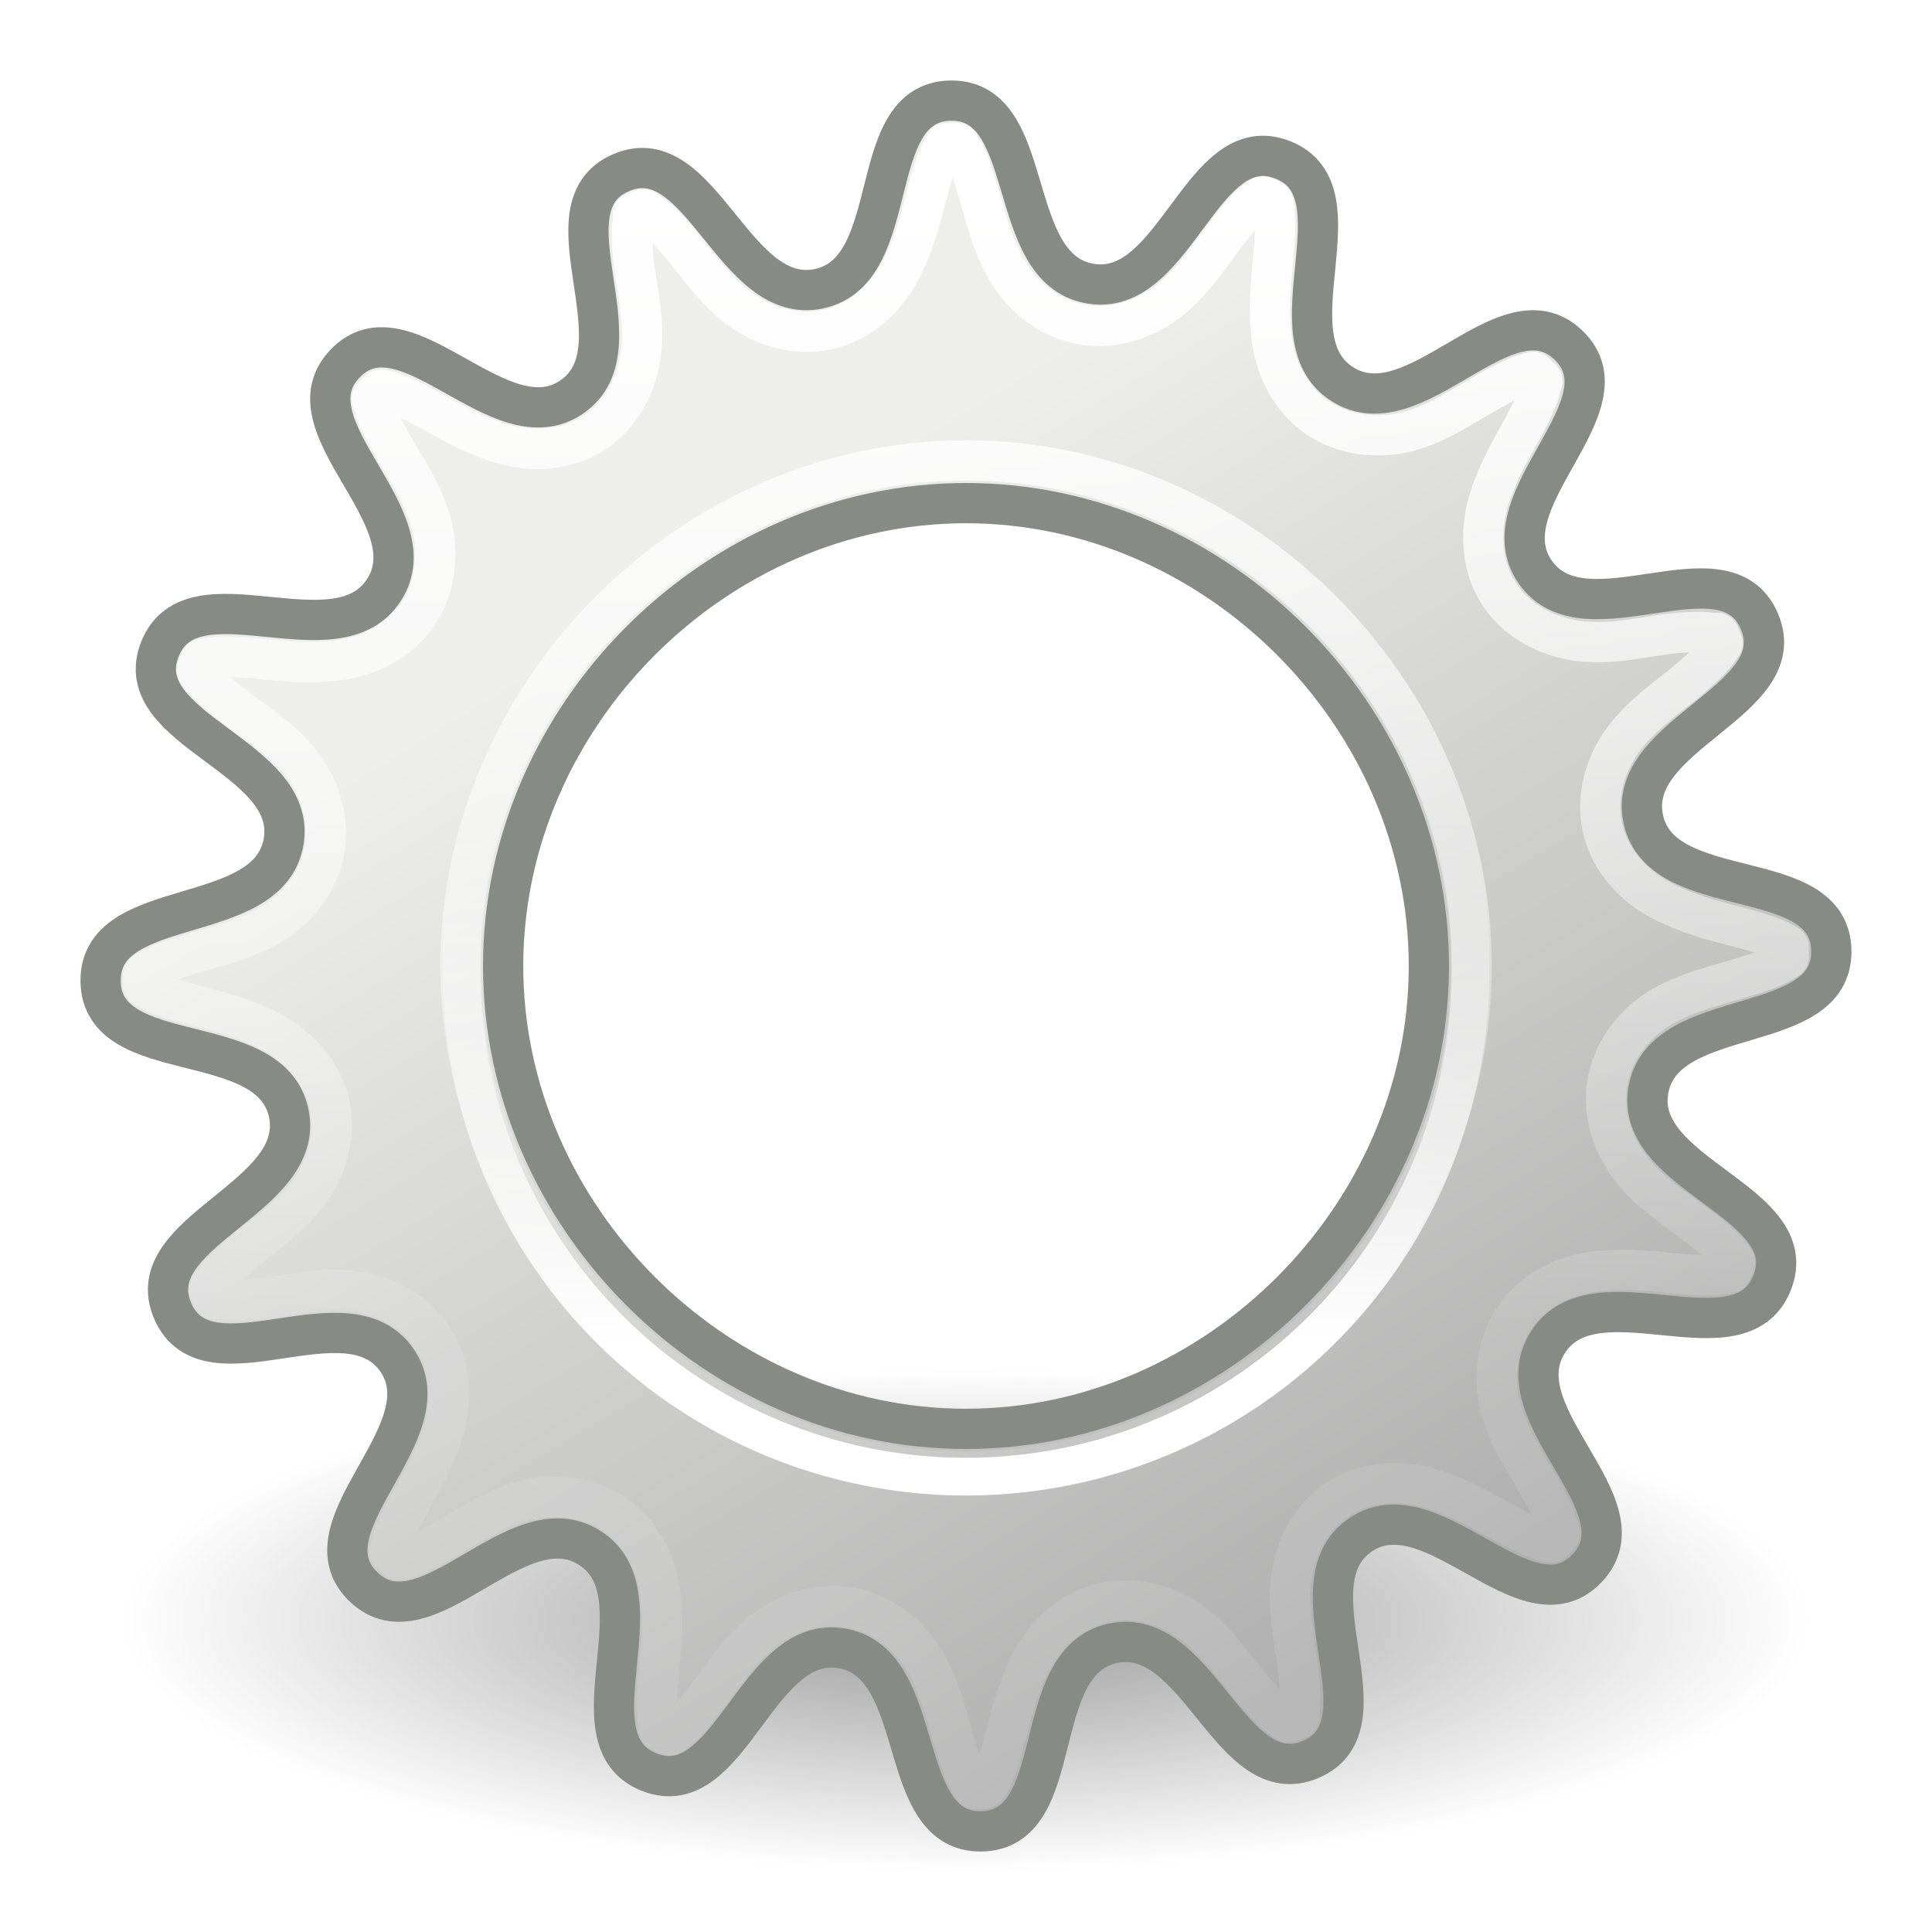
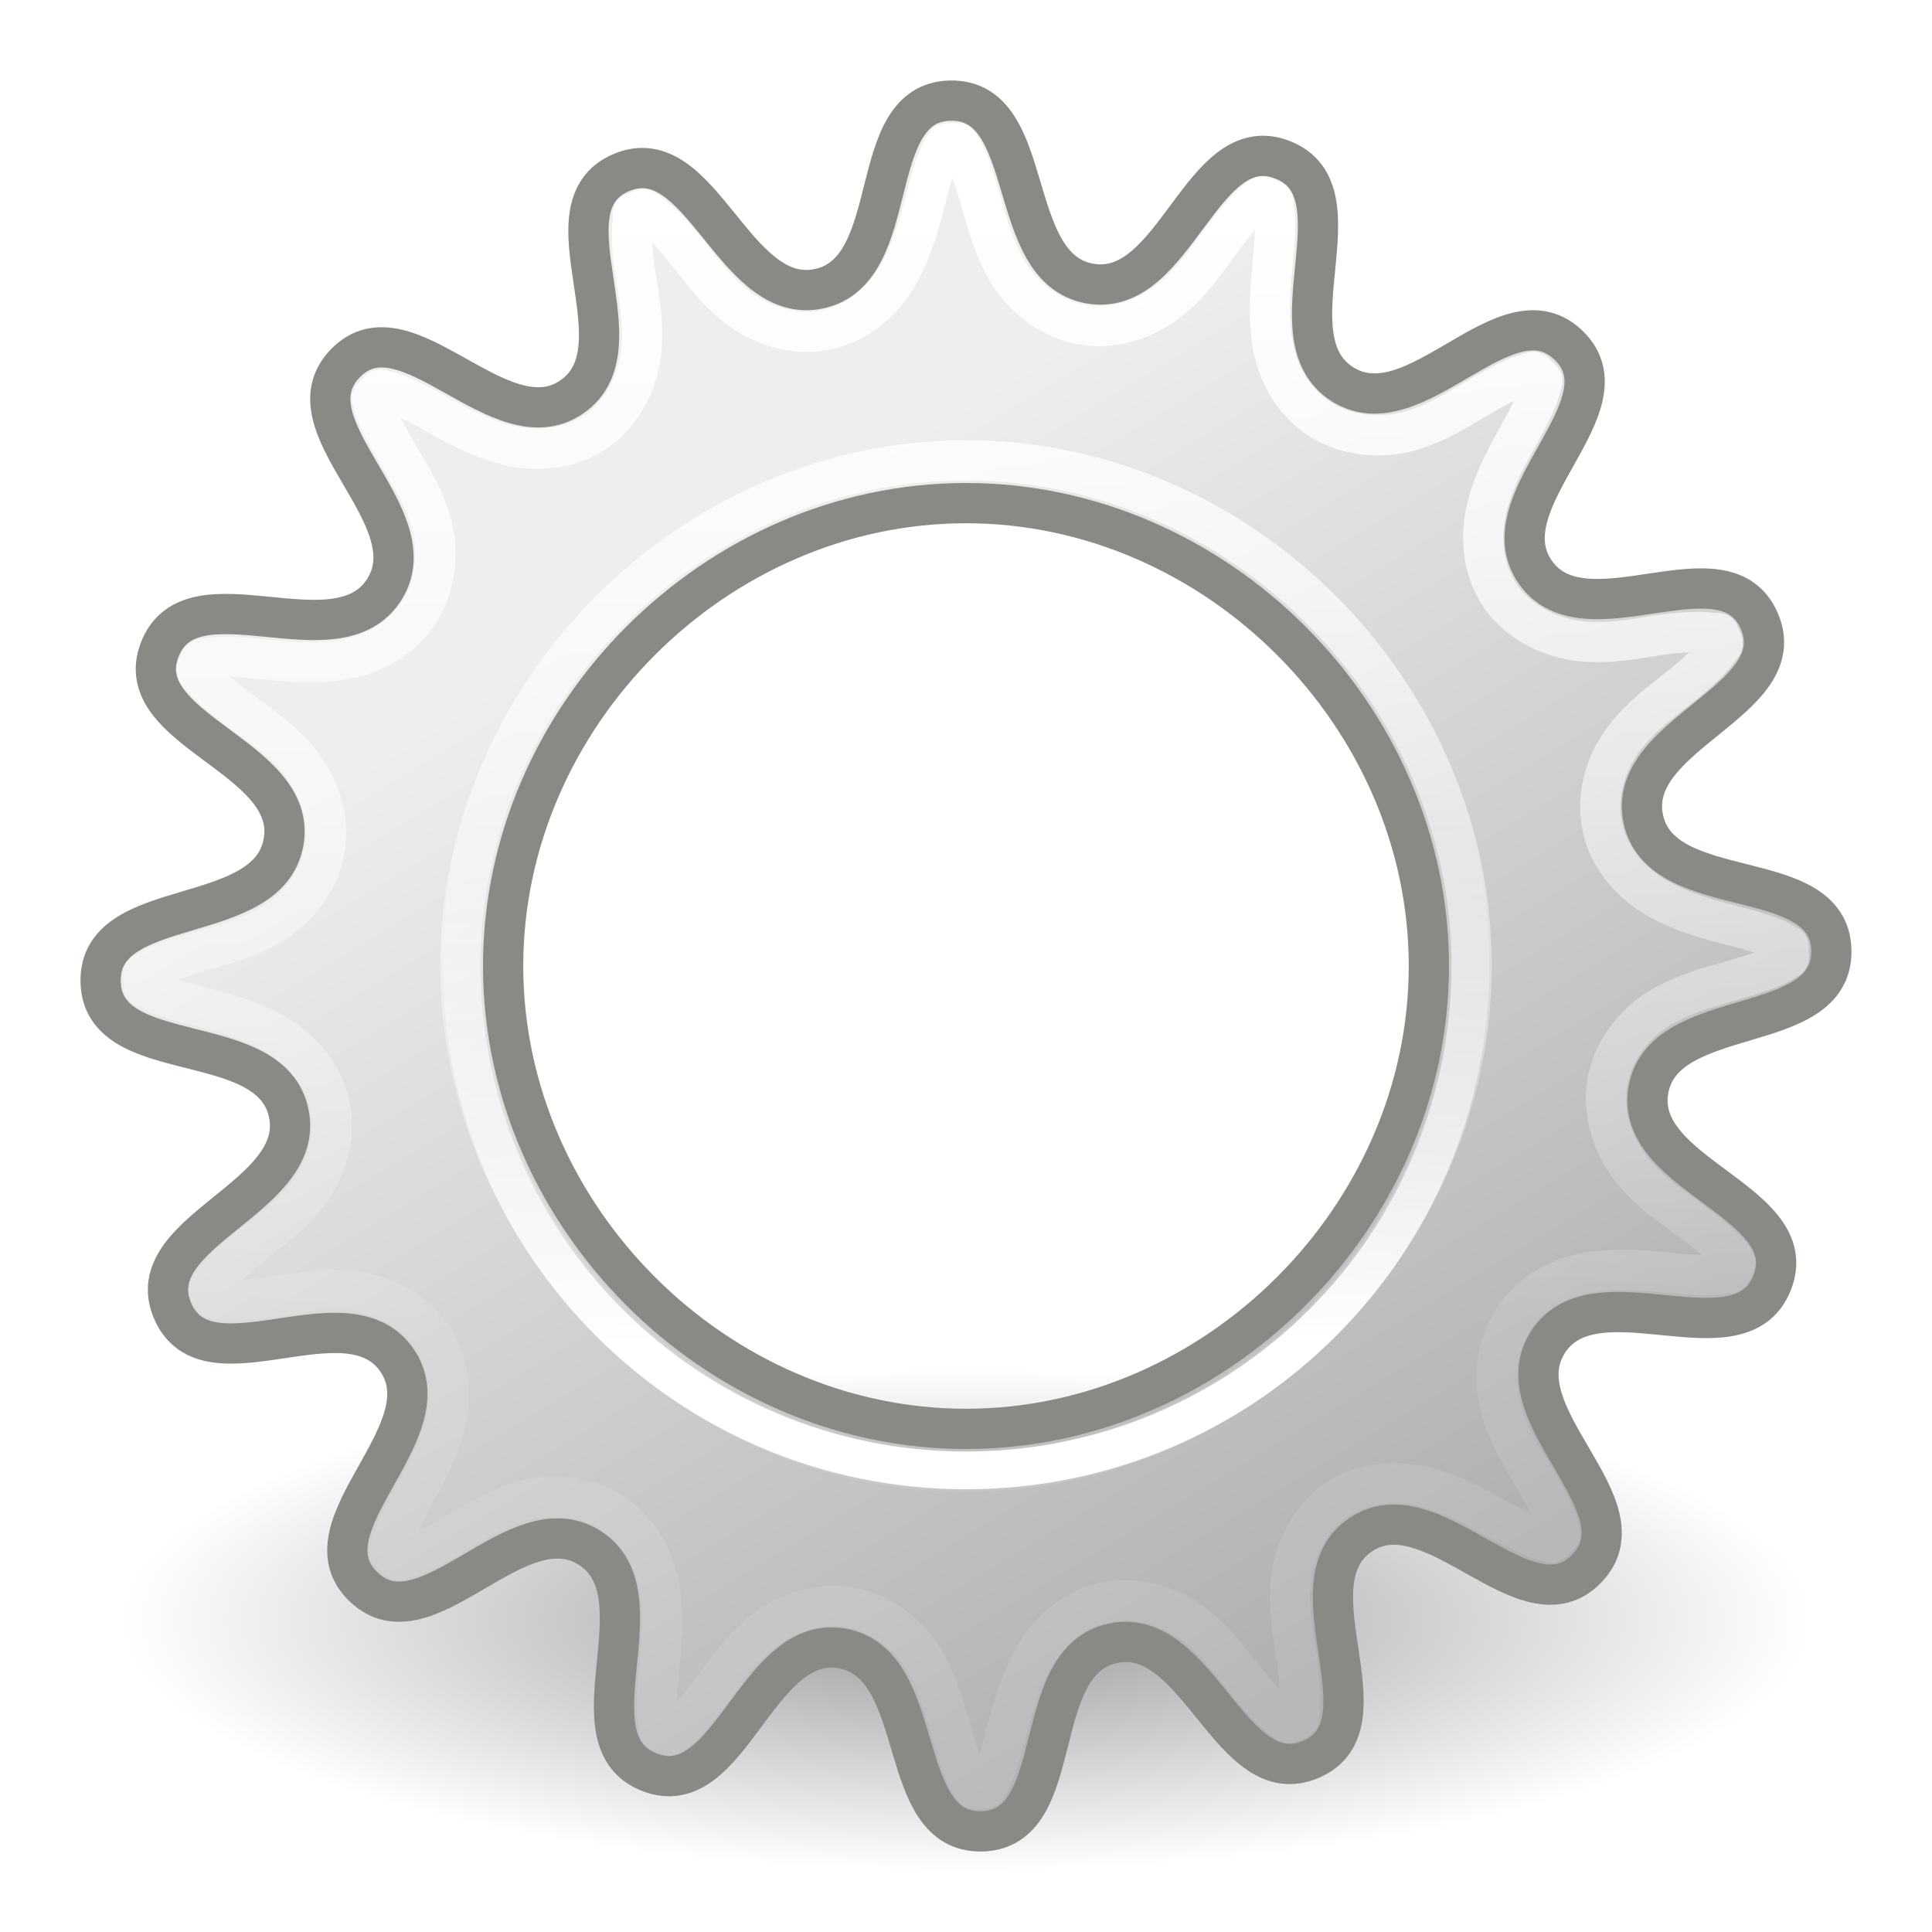
- <svg xmlns="http://www.w3.org/2000/svg" xmlns:xlink="http://www.w3.org/1999/xlink" width="48px" height="48px" id="svg7217">
-   <defs id="defs7219">
-     <linearGradient id="linearGradient5781">
-       <stop style="stop-color:#ffffff;stop-opacity:1;" offset="0" id="stop5783" />
-       <stop style="stop-color:#ffffff;stop-opacity:0.1" offset="1" id="stop5785" />
+ <svg xmlns="http://www.w3.org/2000/svg" xmlns:xlink="http://www.w3.org/1999/xlink" width="48" height="48">
+   <defs>
+     <linearGradient id="a">
+       <stop offset="0" stop-color="#fff" />
+       <stop offset="1" stop-color="#fff" stop-opacity=".1" />
    </linearGradient>
-     <linearGradient xlink:href="#linearGradient5781" id="linearGradient5787" x1="24" y1="4.929" x2="24" y2="32.95" gradientUnits="userSpaceOnUse" />
-     <linearGradient id="linearGradient5769">
-       <stop style="stop-color:#ffffff;stop-opacity:1;" offset="0" id="stop5771" />
-       <stop style="stop-color:#ffffff;stop-opacity:0;" offset="1" id="stop5773" />
+     <linearGradient xlink:href="#a" id="i" x1="24" y1="4.929" x2="24" y2="32.95" gradientUnits="userSpaceOnUse" />
+     <linearGradient id="b">
+       <stop offset="0" stop-color="#fff" />
+       <stop offset="1" stop-color="#fff" stop-opacity="0" />
    </linearGradient>
-     <linearGradient xlink:href="#linearGradient5769" id="linearGradient5775" x1="11.344" y1="15.724" x2="11.283" y2="9.095" gradientUnits="userSpaceOnUse" />
-     <linearGradient id="linearGradient7262">
-       <stop id="stop7264" offset="0" style="stop-color:#eeeeec;stop-opacity:1" />
-       <stop id="stop7266" offset="1" style="stop-color:#b0b0b0;stop-opacity:1" />
+     <linearGradient xlink:href="#b" id="g" x1="11.344" y1="15.724" x2="11.283" y2="9.095" gradientUnits="userSpaceOnUse" />
+     <linearGradient id="c">
+       <stop offset="0" stop-color="#eeeeec" />
+       <stop offset="1" stop-color="#b0b0b0" />
    </linearGradient>
-     <linearGradient xlink:href="#linearGradient7262" id="linearGradient5779" gradientUnits="userSpaceOnUse" gradientTransform="matrix(0.1355388,0,0,-0.1513405,19.01457,90.53593)" x1="16.008" y1="521.358" x2="117.838" y2="333.099" />
-     <linearGradient id="linearGradient5791">
-       <stop style="stop-color:#000000;stop-opacity:1;" offset="0" id="stop5793" />
-       <stop style="stop-color:#000000;stop-opacity:0;" offset="1" id="stop5795" />
+     <linearGradient xlink:href="#c" id="f" gradientUnits="userSpaceOnUse" gradientTransform="matrix(.13554 0 0 -.15134 19.015 90.536)" x1="16.008" y1="521.358" x2="117.838" y2="333.099" />
+     <linearGradient id="d">
+       <stop offset="0" />
+       <stop offset="1" stop-opacity="0" />
    </linearGradient>
-     <radialGradient xlink:href="#linearGradient5791" id="radialGradient5797" cx="11.314" cy="19.083" fx="11.314" fy="19.083" r="9.899" gradientTransform="matrix(1,0,0,0.2767857,0,13.80123)" gradientUnits="userSpaceOnUse" />
+     <radialGradient xlink:href="#d" id="e" cx="11.314" cy="19.083" fx="11.314" fy="19.083" r="9.899" gradientTransform="matrix(1 0 0 .27679 0 13.801)" gradientUnits="userSpaceOnUse" />
  </defs>
-   <g id="layer1">
-     <path style="opacity:0.4;fill:url(#radialGradient5797);fill-opacity:1;fill-rule:nonzero;stroke:none;stroke-width:1;stroke-linecap:butt;stroke-linejoin:miter;marker:none;marker-start:none;marker-mid:none;marker-end:none;stroke-miterlimit:10;stroke-dasharray:none;stroke-dashoffset:0;stroke-opacity:1;visibility:visible;display:block;overflow:visible;enable-background:accumulate" id="path5789" d="M 21.213,19.083 A 9.899,2.74 0 1 1 1.414,19.083 A 9.899,2.74 0 1 1 21.213,19.083 z" transform="matrix(2.12132,0,0,2.28099,-2.6294975e-4,-3.278545)" />
-     <path style="opacity:1;fill:url(#linearGradient5779);fill-opacity:1;fill-rule:nonzero;stroke:#888a85;stroke-width:1;stroke-linecap:butt;stroke-linejoin:miter;marker:none;marker-start:none;marker-mid:none;marker-end:none;stroke-miterlimit:10;stroke-dasharray:none;stroke-dashoffset:0;stroke-opacity:1;visibility:visible;display:block;overflow:visible;enable-background:accumulate" d="M 23.616,2.5 C 21.444,2.536 22.476,6.713 20.352,7.172 C 18.229,7.63 17.419,3.428 15.426,4.292 C 13.432,5.156 15.996,8.623 14.21,9.859 C 12.424,11.095 10.09,7.466 8.579,9.027 C 7.068,10.588 10.716,12.832 9.539,14.658 C 8.362,16.484 4.77,14.109 3.972,16.13 C 3.174,18.15 7.432,18.791 7.043,20.929 C 6.655,23.066 2.465,22.212 2.5,24.384 C 2.536,26.556 6.712,25.524 7.171,27.647 C 7.63,29.771 3.428,30.581 4.292,32.574 C 5.156,34.567 8.622,32.004 9.859,33.79 C 11.095,35.576 7.466,37.91 9.027,39.421 C 10.588,40.931 12.832,37.284 14.658,38.461 C 16.484,39.638 14.109,43.23 16.129,44.028 C 18.15,44.826 18.791,40.568 20.928,40.956 C 23.066,41.345 22.212,45.535 24.384,45.5 C 26.556,45.464 25.524,41.287 27.647,40.828 C 29.77,40.37 30.581,44.572 32.574,43.708 C 34.567,42.844 32.004,39.377 33.79,38.141 C 35.576,36.905 37.91,40.534 39.421,38.973 C 40.931,37.412 37.284,35.168 38.461,33.342 C 39.638,31.516 43.229,33.891 44.028,31.87 C 44.826,29.85 40.567,29.209 40.956,27.071 C 41.345,24.934 45.535,25.788 45.499,23.616 C 45.464,21.444 41.287,22.476 40.828,20.353 C 40.369,18.229 44.572,17.419 43.708,15.426 C 42.843,13.433 39.377,15.996 38.141,14.21 C 36.904,12.424 40.534,10.09 38.973,8.579 C 37.411,7.069 35.168,10.716 33.342,9.539 C 31.516,8.362 33.891,4.77 31.87,3.972 C 29.85,3.174 29.208,7.432 27.071,7.044 C 24.934,6.655 25.788,2.465 23.616,2.5 z M 24,12.5 C 30.216,12.5 35.5,17.784 35.5,24 C 35.5,30.216 30.216,35.5 24,35.5 C 17.783,35.5 12.5,30.216 12.5,24 C 12.5,17.784 17.783,12.5 24,12.5 z" id="path5665" />
-     <path style="opacity:1;fill:none;fill-opacity:1;fill-rule:nonzero;stroke:url(#linearGradient5775);stroke-width:0.489;stroke-linecap:butt;stroke-linejoin:miter;marker:none;marker-start:none;marker-mid:none;marker-end:none;stroke-miterlimit:10;stroke-dasharray:none;stroke-dashoffset:0;stroke-opacity:1;visibility:visible;display:block;overflow:visible;enable-background:accumulate" id="path5767" d="M 17.324,10.863 A 6.541,6.541 0 1 1 4.243,10.863 A 6.541,6.541 0 1 1 17.324,10.863 z" transform="matrix(1.915975,0,0,1.915975,3.339055,3.186635)" />
-     <path xlink:href="#path5665" style="opacity:1;fill:none;fill-opacity:1;fill-rule:nonzero;stroke:url(#linearGradient5787);stroke-width:1;stroke-linecap:butt;stroke-linejoin:miter;marker:none;marker-start:none;marker-mid:none;marker-end:none;stroke-miterlimit:10;stroke-dasharray:none;stroke-dashoffset:0;stroke-opacity:1;visibility:visible;display:block;overflow:visible;enable-background:accumulate" id="path5777" d="M 23.656,3.562 C 23.452,3.566 23.529,3.516 23.406,3.719 C 23.284,3.921 23.14,4.392 23,4.938 C 22.86,5.483 22.699,6.097 22.375,6.719 C 22.051,7.34 21.433,7.999 20.562,8.188 C 19.693,8.375 18.864,8.056 18.312,7.625 C 17.761,7.194 17.384,6.656 17.031,6.219 C 16.679,5.781 16.351,5.445 16.156,5.312 C 15.962,5.18 16.032,5.168 15.844,5.25 C 15.658,5.331 15.753,5.267 15.719,5.5 C 15.685,5.733 15.698,6.223 15.781,6.781 C 15.864,7.34 15.995,7.956 15.938,8.656 C 15.88,9.356 15.546,10.211 14.812,10.719 C 14.08,11.226 13.175,11.223 12.5,11.031 C 11.825,10.839 11.273,10.524 10.781,10.25 C 10.289,9.976 9.854,9.768 9.625,9.719 C 9.396,9.669 9.485,9.635 9.344,9.781 C 9.201,9.929 9.226,9.831 9.281,10.062 C 9.336,10.294 9.562,10.733 9.844,11.219 C 10.126,11.705 10.482,12.237 10.688,12.906 C 10.893,13.575 10.888,14.472 10.406,15.219 C 9.923,15.969 9.104,16.317 8.406,16.406 C 7.709,16.495 7.066,16.431 6.5,16.375 C 5.934,16.319 5.459,16.298 5.219,16.344 C 4.978,16.39 5.012,16.312 4.938,16.5 C 4.863,16.689 4.859,16.622 5,16.812 C 5.141,17.003 5.516,17.318 5.969,17.656 C 6.421,17.994 6.954,18.338 7.406,18.875 C 7.858,19.412 8.222,20.248 8.062,21.125 C 7.903,22 7.297,22.655 6.688,23 C 6.078,23.345 5.445,23.498 4.906,23.656 C 4.368,23.815 3.916,23.965 3.719,24.094 C 3.522,24.223 3.559,24.138 3.562,24.344 C 3.566,24.548 3.516,24.471 3.719,24.594 C 3.921,24.716 4.392,24.86 4.938,25 C 5.483,25.14 6.097,25.301 6.719,25.625 C 7.34,25.949 7.999,26.567 8.188,27.438 C 8.375,28.307 8.056,29.136 7.625,29.688 C 7.194,30.239 6.656,30.616 6.219,30.969 C 5.781,31.321 5.445,31.649 5.312,31.844 C 5.18,32.038 5.168,31.968 5.25,32.156 C 5.331,32.342 5.267,32.247 5.5,32.281 C 5.733,32.315 6.223,32.302 6.781,32.219 C 7.34,32.136 7.956,32.005 8.656,32.062 C 9.356,32.12 10.211,32.454 10.719,33.188 C 11.226,33.92 11.223,34.825 11.031,35.5 C 10.839,36.175 10.524,36.727 10.25,37.219 C 9.976,37.711 9.768,38.146 9.719,38.375 C 9.669,38.604 9.635,38.515 9.781,38.656 C 9.929,38.799 9.831,38.774 10.062,38.719 C 10.294,38.664 10.733,38.438 11.219,38.156 C 11.705,37.874 12.237,37.518 12.906,37.312 C 13.575,37.107 14.472,37.112 15.219,37.594 C 15.969,38.077 16.317,38.896 16.406,39.594 C 16.495,40.291 16.431,40.934 16.375,41.5 C 16.319,42.066 16.298,42.541 16.344,42.781 C 16.39,43.022 16.312,42.988 16.5,43.062 C 16.689,43.137 16.622,43.141 16.812,43 C 17.003,42.859 17.318,42.484 17.656,42.031 C 17.994,41.579 18.338,41.046 18.875,40.594 C 19.412,40.142 20.248,39.778 21.125,39.938 C 22,40.097 22.655,40.703 23,41.312 C 23.345,41.922 23.498,42.555 23.656,43.094 C 23.815,43.632 23.965,44.084 24.094,44.281 C 24.223,44.478 24.138,44.441 24.344,44.438 C 24.548,44.434 24.471,44.484 24.594,44.281 C 24.716,44.079 24.86,43.608 25,43.062 C 25.14,42.517 25.301,41.903 25.625,41.281 C 25.949,40.66 26.567,40.001 27.438,39.812 C 28.307,39.625 29.136,39.944 29.688,40.375 C 30.239,40.806 30.616,41.344 30.969,41.781 C 31.321,42.219 31.649,42.555 31.844,42.688 C 32.038,42.82 31.968,42.832 32.156,42.75 C 32.342,42.669 32.247,42.733 32.281,42.5 C 32.315,42.267 32.302,41.777 32.219,41.219 C 32.136,40.66 32.005,40.044 32.062,39.344 C 32.12,38.644 32.454,37.789 33.188,37.281 C 33.92,36.774 34.825,36.777 35.5,36.969 C 36.175,37.161 36.727,37.476 37.219,37.75 C 37.711,38.024 38.146,38.232 38.375,38.281 C 38.604,38.331 38.515,38.365 38.656,38.219 C 38.799,38.071 38.774,38.169 38.719,37.938 C 38.664,37.706 38.438,37.267 38.156,36.781 C 37.874,36.295 37.518,35.763 37.312,35.094 C 37.107,34.425 37.112,33.528 37.594,32.781 C 38.077,32.031 38.896,31.683 39.594,31.594 C 40.291,31.505 40.934,31.569 41.5,31.625 C 42.066,31.681 42.541,31.702 42.781,31.656 C 43.022,31.61 42.988,31.688 43.062,31.5 C 43.137,31.311 43.141,31.378 43,31.188 C 42.859,30.997 42.484,30.682 42.031,30.344 C 41.579,30.006 41.046,29.662 40.594,29.125 C 40.142,28.588 39.778,27.752 39.938,26.875 C 40.097,26 40.703,25.345 41.312,25 C 41.922,24.655 42.555,24.502 43.094,24.344 C 43.632,24.185 44.084,24.035 44.281,23.906 C 44.478,23.777 44.441,23.862 44.438,23.656 C 44.434,23.452 44.484,23.529 44.281,23.406 C 44.079,23.284 43.608,23.14 43.062,23 C 42.517,22.86 41.903,22.699 41.281,22.375 C 40.66,22.051 40.001,21.433 39.812,20.562 C 39.625,19.693 39.944,18.864 40.375,18.312 C 40.806,17.761 41.344,17.384 41.781,17.031 C 42.219,16.679 42.555,16.351 42.688,16.156 C 42.82,15.962 42.832,16.032 42.75,15.844 C 42.669,15.658 42.733,15.753 42.5,15.719 C 42.267,15.685 41.777,15.698 41.219,15.781 C 40.66,15.864 40.044,15.995 39.344,15.938 C 38.644,15.88 37.789,15.546 37.281,14.812 C 36.774,14.08 36.777,13.175 36.969,12.5 C 37.161,11.825 37.476,11.273 37.75,10.781 C 38.024,10.289 38.232,9.854 38.281,9.625 C 38.331,9.396 38.365,9.485 38.219,9.344 C 38.071,9.201 38.169,9.226 37.938,9.281 C 37.706,9.336 37.267,9.562 36.781,9.844 C 36.295,10.126 35.763,10.482 35.094,10.688 C 34.425,10.893 33.528,10.888 32.781,10.406 C 32.031,9.923 31.683,9.104 31.594,8.406 C 31.505,7.709 31.569,7.066 31.625,6.5 C 31.681,5.934 31.702,5.459 31.656,5.219 C 31.61,4.978 31.688,5.012 31.5,4.938 C 31.311,4.863 31.378,4.859 31.188,5 C 30.997,5.141 30.682,5.516 30.344,5.969 C 30.006,6.421 29.662,6.954 29.125,7.406 C 28.588,7.858 27.752,8.222 26.875,8.062 C 26,7.903 25.345,7.297 25,6.688 C 24.655,6.078 24.502,5.445 24.344,4.906 C 24.185,4.368 24.035,3.916 23.906,3.719 C 23.777,3.522 23.862,3.559 23.656,3.562 z M 24,11.438 C 30.815,11.438 36.562,17.185 36.562,24 C 36.562,30.815 30.815,36.562 24,36.562 C 17.185,36.562 11.438,30.815 11.438,24 C 11.438,17.185 17.185,11.438 24,11.438 z" transform="translate(4.8984189e-4,0)" />
-   </g>
+   <path style="marker:none" d="M21.213 19.083a9.9 2.74 0 11-19.799 0 9.9 2.74 0 1119.8 0z" transform="matrix(2.12132 0 0 2.28099 0 -3.279)" opacity=".4" fill="url(#e)" display="block" overflow="visible" />
+   <path style="marker:none" d="M23.616 2.5c-2.172.036-1.14 4.213-3.264 4.672-2.123.458-2.933-3.744-4.926-2.88-1.994.864.57 4.33-1.216 5.567-1.786 1.236-4.12-2.393-5.631-.832-1.51 1.561 2.137 3.805.96 5.631s-4.769-.549-5.567 1.472c-.798 2.02 3.46 2.661 3.071 4.799-.388 2.137-4.578 1.283-4.543 3.455.036 2.172 4.212 1.14 4.671 3.263.459 2.124-3.743 2.934-2.88 4.927.865 1.993 4.331-.57 5.568 1.216 1.236 1.786-2.393 4.12-.832 5.63 1.561 1.511 3.805-2.136 5.63-.959 1.827 1.177-.548 4.769 1.472 5.567s2.662-3.46 4.8-3.072c2.137.39 1.283 4.58 3.455 4.544 2.172-.036 1.14-4.213 3.263-4.672 2.123-.458 2.934 3.744 4.927 2.88 1.993-.864-.57-4.33 1.216-5.567 1.786-1.236 4.12 2.393 5.63.832 1.511-1.561-2.136-3.805-.96-5.63 1.178-1.827 4.77.548 5.568-1.473.798-2.02-3.46-2.661-3.072-4.799.389-2.137 4.579-1.283 4.543-3.455-.035-2.172-4.212-1.14-4.67-3.263-.46-2.124 3.743-2.934 2.879-4.927-.865-1.993-4.33.57-5.567-1.216s2.393-4.12.832-5.63c-1.562-1.511-3.805 2.136-5.631.959s.549-4.769-1.472-5.567c-2.02-.798-2.662 3.46-4.799 3.072-2.137-.39-1.283-4.58-3.455-4.544zm.384 10c6.216 0 11.5 5.284 11.5 11.5S30.216 35.5 24 35.5c-6.217 0-11.5-5.284-11.5-11.5S17.783 12.5 24 12.5z" id="h" opacity="1" fill="url(#f)" fill-opacity="1" fill-rule="nonzero" stroke="#888a85" stroke-width="1" stroke-linecap="butt" stroke-linejoin="miter" marker-start="none" marker-mid="none" marker-end="none" stroke-miterlimit="10" stroke-dasharray="none" stroke-dashoffset="0" stroke-opacity="1" visibility="visible" display="block" overflow="visible" />
+   <path style="marker:none" d="M17.324 10.863a6.54 6.54 0 11-13.081 0 6.54 6.54 0 1113.081 0z" transform="matrix(1.91597 0 0 1.91597 3.34 3.187)" fill="none" stroke="url(#g)" stroke-width=".489" stroke-miterlimit="10" display="block" overflow="visible" />
+   <path xlink:href="#h" style="marker:none" d="M23.656 3.563c-.204.003-.127-.047-.25.156-.122.202-.266.673-.406 1.219-.14.545-.3 1.16-.625 1.78-.324.622-.942 1.281-1.813 1.47-.869.187-1.698-.132-2.25-.563-.551-.431-.928-.969-1.28-1.406-.353-.438-.681-.774-.876-.907-.194-.132-.124-.144-.312-.062-.186.08-.091.017-.125.25-.034.233-.02.723.062 1.281.083.559.214 1.175.156 1.875-.057.7-.391 1.555-1.124 2.063-.733.507-1.638.504-2.313.312-.675-.192-1.227-.507-1.719-.781s-.927-.482-1.156-.531c-.229-.05-.14-.084-.281.062-.143.148-.118.05-.063.281.055.232.28.67.563 1.157.282.486.638 1.018.844 1.687.205.67.2 1.566-.282 2.313-.483.75-1.302 1.098-2 1.187-.697.089-1.34.025-1.906-.031-.566-.056-1.04-.077-1.281-.031-.24.046-.207-.032-.282.156-.074.189-.078.122.063.313.141.19.516.505.969.843.452.338.985.682 1.437 1.219.452.537.816 1.373.657 2.25-.16.875-.766 1.53-1.376 1.875-.609.345-1.242.498-1.78.656-.54.159-.991.309-1.188.438-.197.129-.16.044-.156.25.003.204-.047.127.156.25.202.122.673.266 1.219.406.545.14 1.16.3 1.78.625.622.324 1.281.942 1.47 1.813.187.869-.132 1.698-.563 2.25-.431.551-.969.928-1.406 1.28-.438.353-.774.681-.907.876-.132.194-.144.124-.062.312.08.186.017.091.25.125.233.034.723.02 1.281-.062.559-.083 1.175-.214 1.875-.157.7.058 1.555.392 2.063 1.126.507.732.504 1.637.312 2.312-.192.675-.507 1.227-.781 1.719s-.482.927-.531 1.156c-.05.229-.084.14.062.281.148.143.05.118.281.063.232-.055.67-.28 1.157-.563.486-.282 1.018-.638 1.687-.843.67-.206 1.566-.2 2.313.28.75.484 1.098 1.303 1.187 2 .089.698.025 1.341-.031 1.907-.056.566-.077 1.04-.031 1.281.046.24-.032.207.156.282.189.074.122.078.313-.063.19-.141.505-.516.843-.969.338-.452.682-.985 1.219-1.437.537-.452 1.373-.816 2.25-.657.875.16 1.53.766 1.875 1.376.345.609.498 1.242.656 1.78.159.54.309.991.438 1.188.129.197.044.16.25.157.204-.004.127.046.25-.157.122-.202.266-.673.406-1.218.14-.546.3-1.16.625-1.782.324-.621.942-1.28 1.813-1.468.869-.188 1.698.13 2.25.562.551.431.928.969 1.28 1.406.353.438.681.774.876.907.194.132.124.144.312.062.186-.08.091-.017.125-.25.034-.233.02-.723-.062-1.281-.083-.559-.214-1.175-.157-1.875.058-.7.392-1.555 1.126-2.063.732-.507 1.637-.504 2.312-.312.675.192 1.227.507 1.719.781s.927.482 1.156.531c.229.05.14.084.281-.062.143-.148.118-.05.063-.282-.055-.231-.28-.67-.563-1.156-.282-.486-.638-1.018-.843-1.687-.206-.67-.2-1.566.28-2.313.484-.75 1.303-1.098 2-1.187.698-.089 1.341-.025 1.907.031.566.056 1.04.077 1.281.031.24-.046.207.032.282-.156.074-.189.078-.122-.063-.313-.141-.19-.516-.505-.969-.843-.452-.338-.985-.682-1.437-1.219-.452-.537-.816-1.373-.657-2.25.16-.875.766-1.53 1.376-1.875.609-.345 1.242-.498 1.78-.656.54-.159.991-.309 1.188-.438.197-.129.16-.044.157-.25-.004-.204.046-.127-.157-.25-.202-.122-.673-.266-1.218-.406-.546-.14-1.16-.3-1.782-.625-.621-.324-1.28-.942-1.468-1.813-.188-.869.13-1.698.562-2.25.431-.551.969-.928 1.406-1.28.438-.353.774-.681.907-.876.132-.194.144-.124.062-.312-.08-.186-.017-.091-.25-.125-.233-.034-.723-.02-1.281.062-.559.083-1.175.214-1.875.156-.7-.057-1.555-.391-2.063-1.124-.507-.733-.504-1.638-.312-2.313.192-.675.507-1.227.781-1.719s.482-.927.531-1.156c.05-.229.084-.14-.062-.281-.148-.143-.05-.118-.282-.063-.231.055-.67.28-1.156.563-.486.282-1.018.638-1.687.844-.67.205-1.566.2-2.313-.282-.75-.483-1.098-1.302-1.187-2-.089-.697-.025-1.34.031-1.906.056-.566.077-1.04.031-1.281-.046-.24.032-.207-.156-.282-.189-.074-.122-.078-.313.063-.19.141-.505.516-.843.969-.338.452-.682.985-1.219 1.437-.537.452-1.373.816-2.25.657-.875-.16-1.53-.766-1.875-1.376-.345-.609-.498-1.242-.656-1.78-.159-.54-.309-.991-.438-1.188-.129-.197-.044-.16-.25-.156zM24 11.436c6.815 0 12.563 5.748 12.563 12.563S30.814 36.563 24 36.563 11.437 30.814 11.437 24 17.186 11.437 24 11.437z" fill="none" stroke="url(#i)" stroke-miterlimit="10" display="block" overflow="visible" />
</svg>
